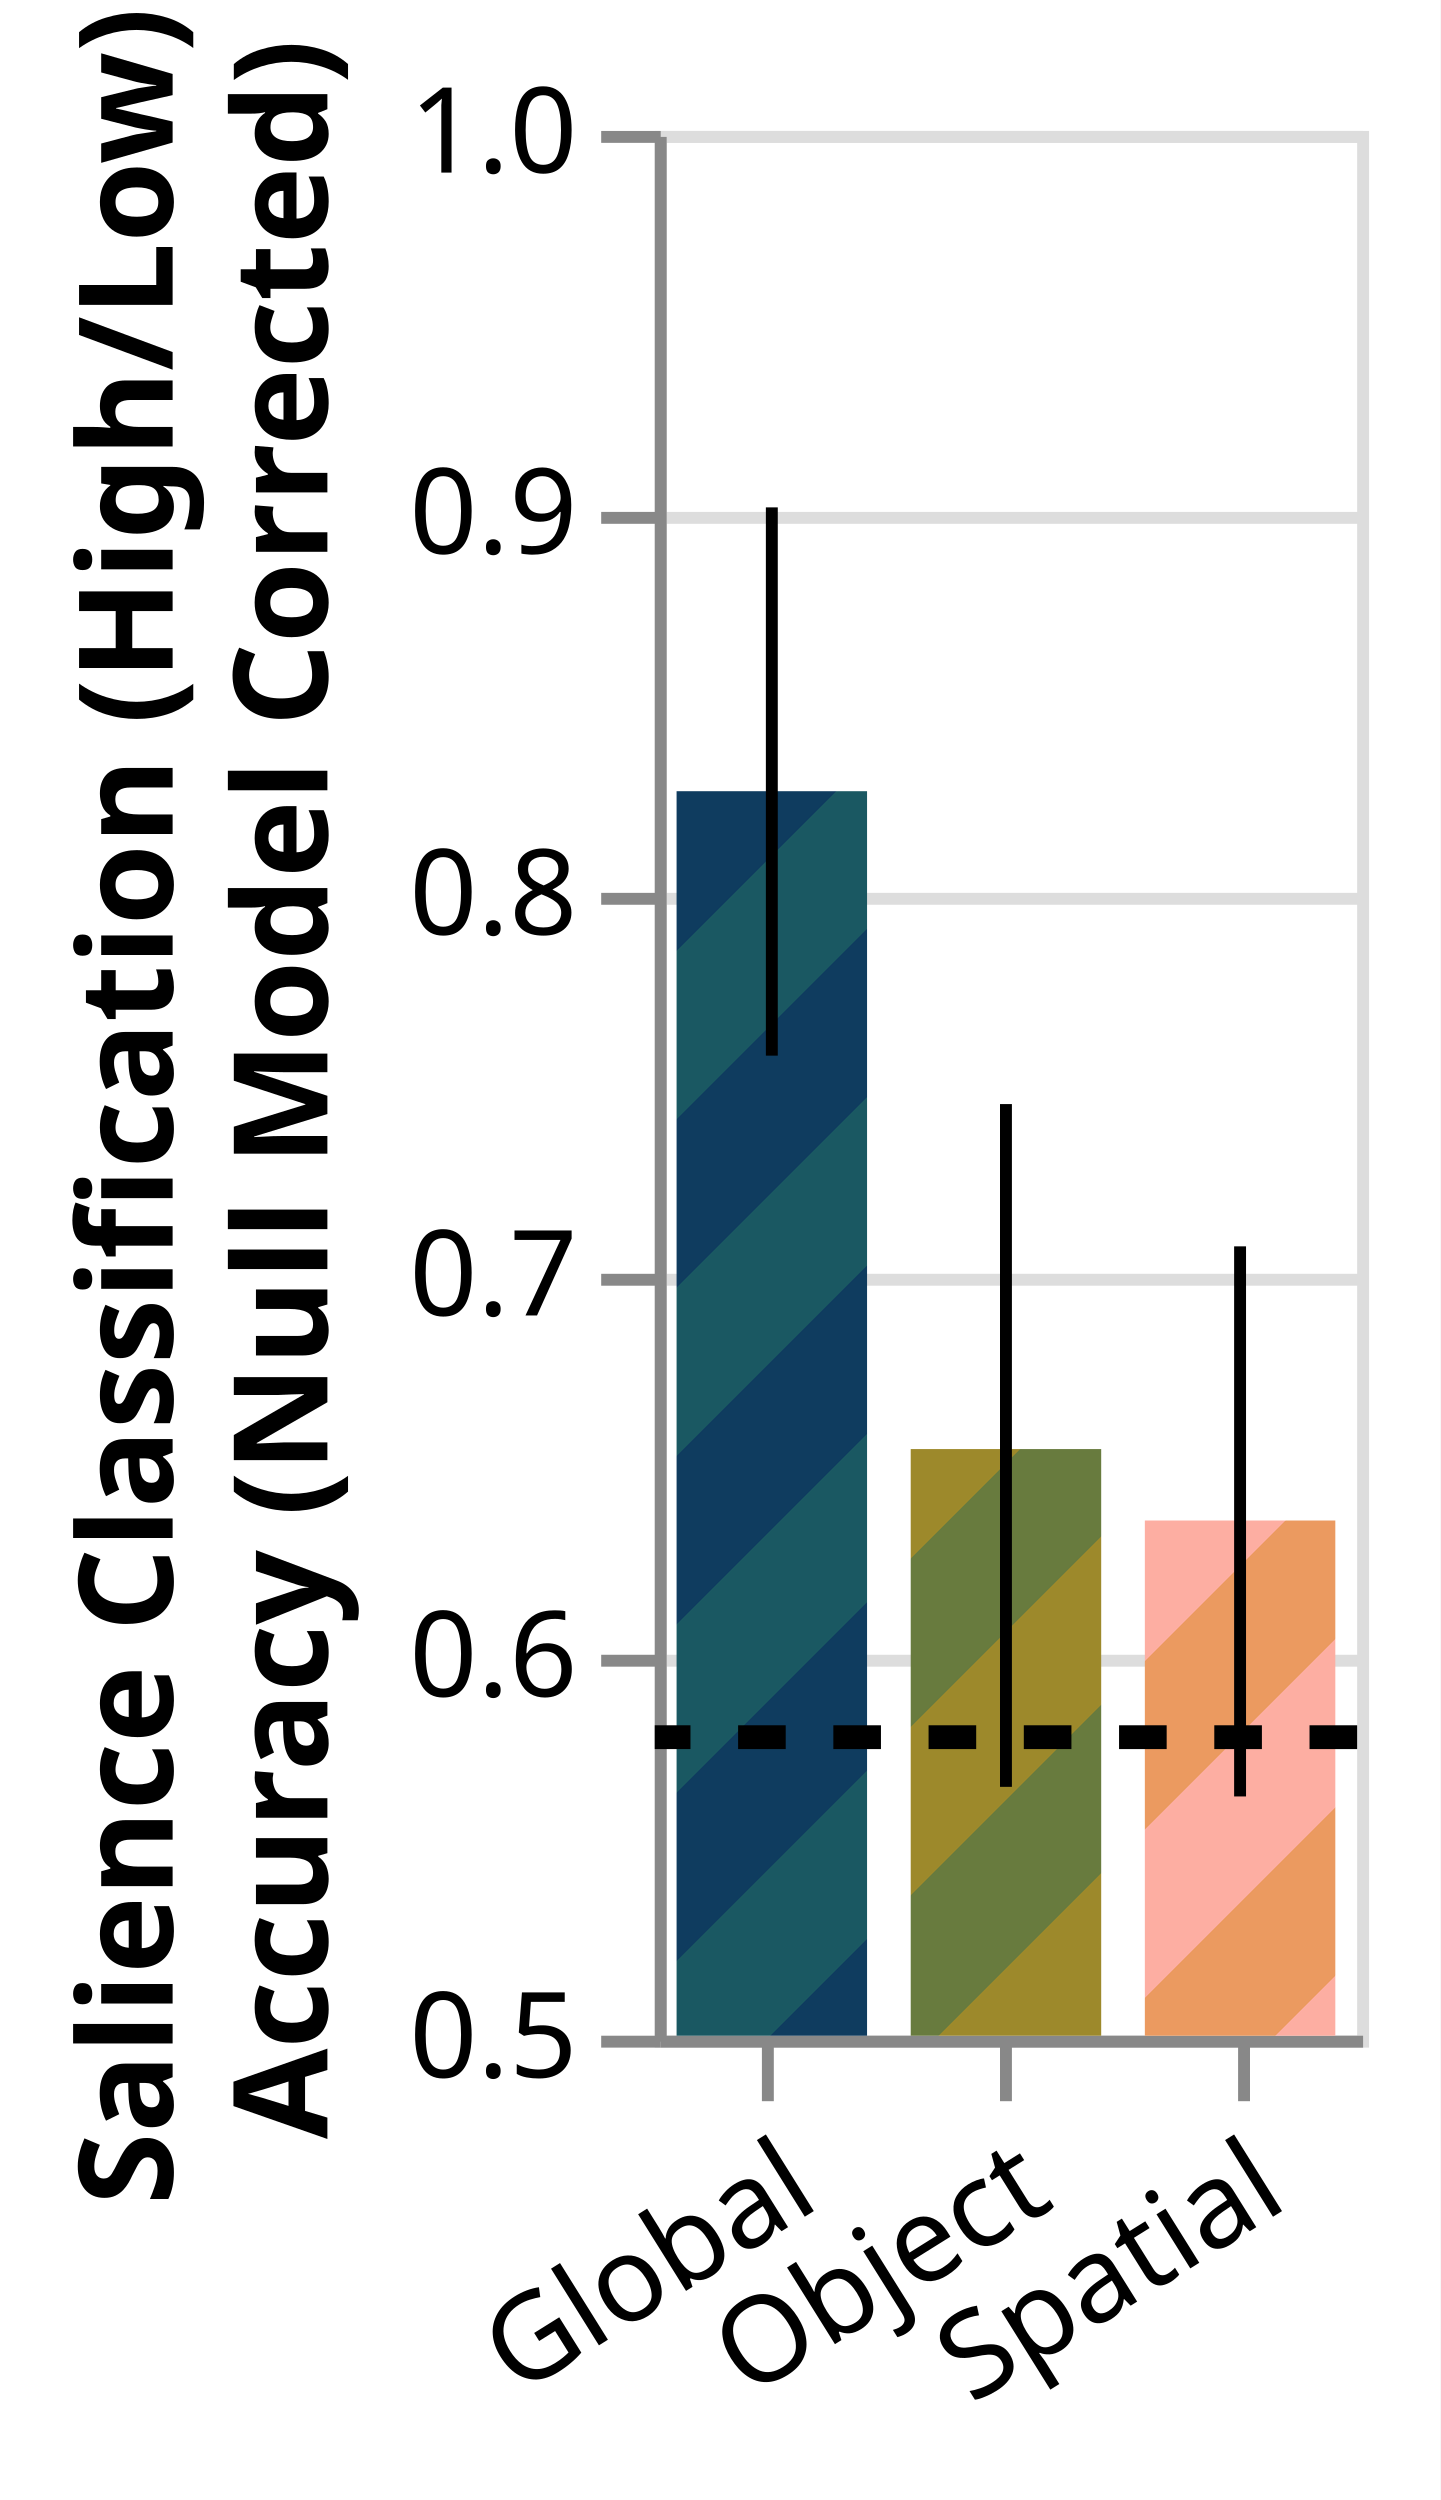
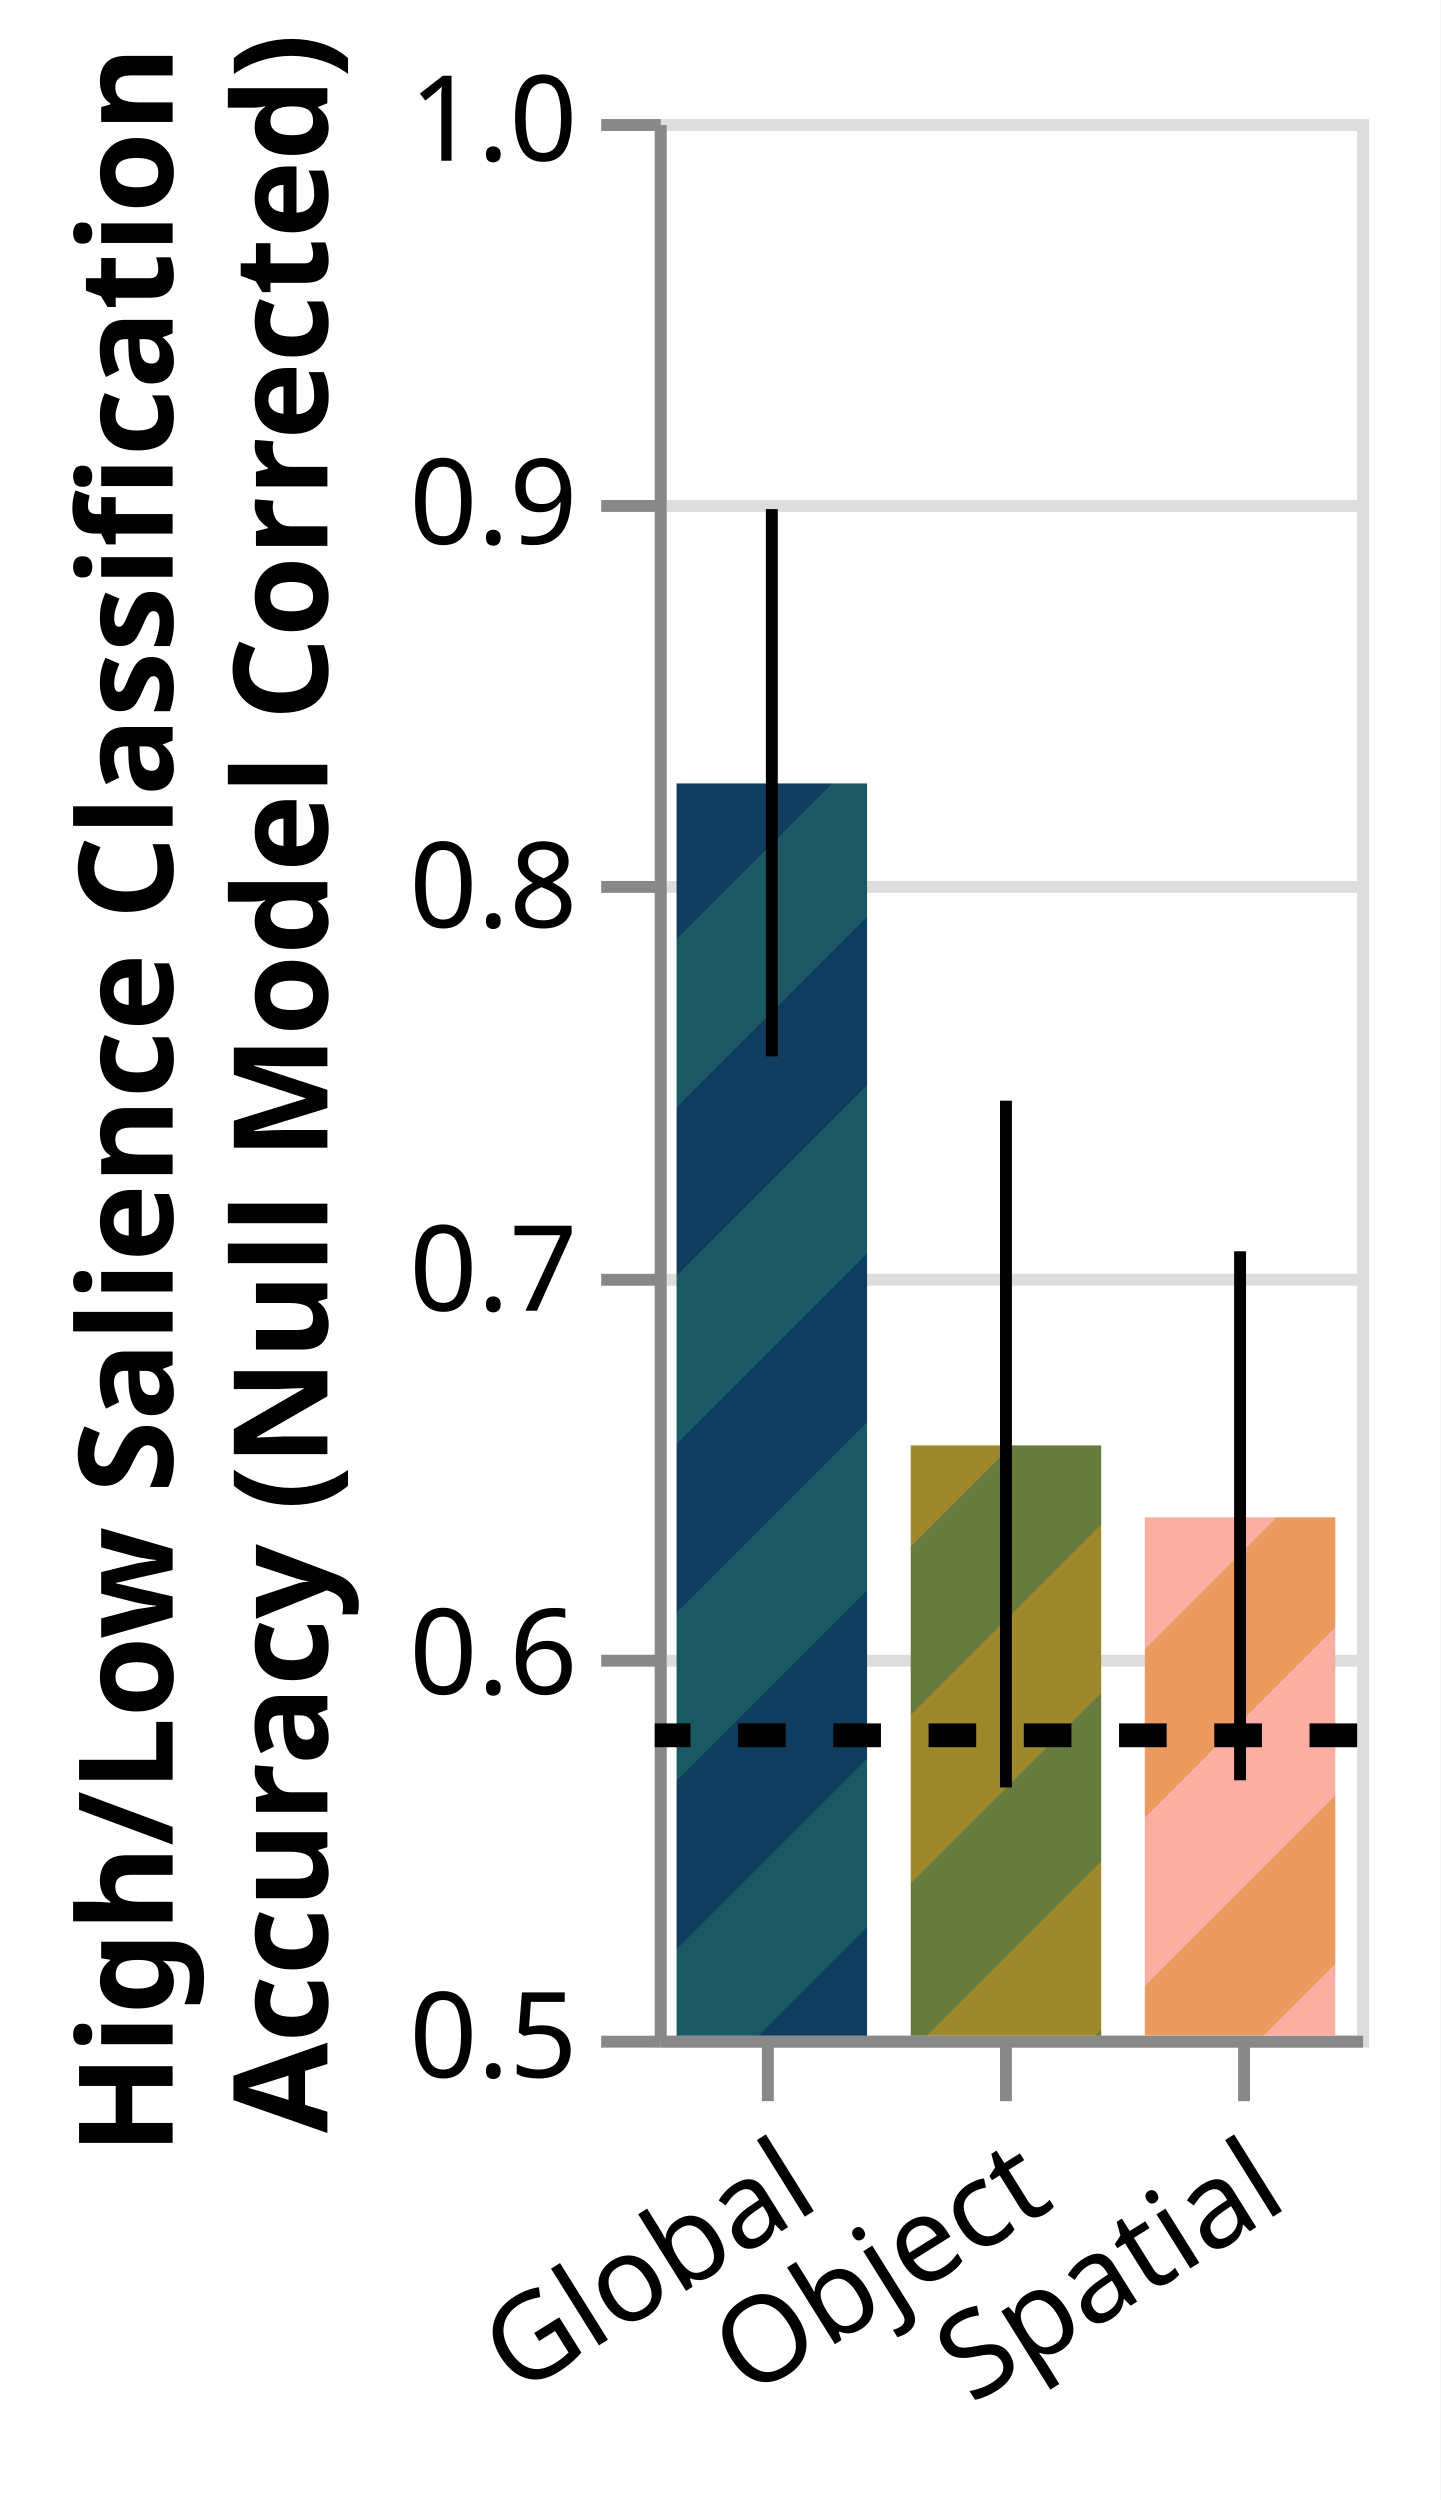
<svg xmlns="http://www.w3.org/2000/svg" class="marks" width="121" height="210" viewBox="0 0 121 210" version="1.1">
  <defs>
    <pattern id="stripe1" x="0" y="0" width="20" height="20" patternUnits="userSpaceOnUse" patternTransform="rotate(45)">
      <rect x="0" y="0" width="10" height="20" style="stroke:none;         fill:#0F3C5F;" />
      <rect x="10" y="0" width="10" height="20" style="stroke:none;         fill:#1A5862;" />
    </pattern>
    <pattern id="stripe2" x="0" y="0" width="20" height="20" patternUnits="userSpaceOnUse" patternTransform="rotate(45)">
      <rect x="0" y="0" width="10" height="20" style="stroke:none;         fill:#687B3E;" />
      <rect x="10" y="0" width="10" height="20" style="stroke:none;         fill:#9D892B;" />
    </pattern>
    <pattern id="stipre3" x="0" y="0" width="20" height="20" patternUnits="userSpaceOnUse" patternTransform="rotate(45)">
      <rect x="0" y="0" width="10" height="20" style="stroke:none;         fill:#EB9A60;" />
      <rect x="10" y="0" width="10" height="20" style="stroke:none;         fill:#FDAEA2;" />
    </pattern>
  </defs>
  <rect width="121" height="210" fill="white" />
-   <g fill="none" stroke-miterlimit="10" transform="translate(55,11)">
+   <g fill="none" stroke-miterlimit="10" transform="translate(55,10)">
    <g class="mark-group role-frame root" role="graphics-object" aria-roledescription="group mark container">
      <g transform="translate(0,0)">
-         <path class="background" aria-hidden="true" d="M0.5,0.5h59v160h-59Z" stroke="#ddd" />
+         <path class="background" aria-hidden="true" d="M0.5,0.5h59v161h-59Z" stroke="#ddd" />
        <g>
          <g class="mark-group role-axis" aria-hidden="true">
            <g transform="translate(0.5,0.5)">
              <path class="background" aria-hidden="true" d="M0,0h0v0h0Z" pointer-events="none" />
              <g>
                <g class="mark-rule role-axis-grid" pointer-events="none">
-                   <line transform="translate(0,160)" x2="59" y2="0" stroke="#ddd" stroke-width="1" opacity="1" />
-                   <line transform="translate(0,128)" x2="59" y2="0" stroke="#ddd" stroke-width="1" opacity="1" />
-                   <line transform="translate(0,96)" x2="59" y2="0" stroke="#ddd" stroke-width="1" opacity="1" />
+                   <line transform="translate(0,161)" x2="59" y2="0" stroke="#ddd" stroke-width="1" opacity="1" />
+                   <line transform="translate(0,129)" x2="59" y2="0" stroke="#ddd" stroke-width="1" opacity="1" />
+                   <line transform="translate(0,97)" x2="59" y2="0" stroke="#ddd" stroke-width="1" opacity="1" />
                  <line transform="translate(0,64)" x2="59" y2="0" stroke="#ddd" stroke-width="1" opacity="1" />
                  <line transform="translate(0,32)" x2="59" y2="0" stroke="#ddd" stroke-width="1" opacity="1" />
                  <line transform="translate(0,0)" x2="59" y2="0" stroke="#ddd" stroke-width="1" opacity="1" />
                </g>
              </g>
              <path class="foreground" aria-hidden="true" d="" pointer-events="none" display="none" />
            </g>
          </g>
          <g class="mark-group role-axis" role="graphics-symbol" aria-roledescription="axis" aria-label="X-axis for a discrete scale with 3 values: global, object, spatial">
-             <g transform="translate(0.5,160.5)">
+             <g transform="translate(0.5,161.5)">
              <path class="background" aria-hidden="true" d="M0,0h0v0h0Z" pointer-events="none" />
              <g>
                <g class="mark-rule role-axis-tick" pointer-events="none">
                  <line transform="translate(9,0)" x2="0" y2="5" stroke="#888" stroke-width="1" opacity="1" />
                  <line transform="translate(29,0)" x2="0" y2="5" stroke="#888" stroke-width="1" opacity="1" />
                  <line transform="translate(49,0)" x2="0" y2="5" stroke="#888" stroke-width="1" opacity="1" />
                </g>
                <g class="mark-text role-axis-label" pointer-events="none">
                  <text text-anchor="end" transform="translate(9.333333,7) rotate(328) translate(0,8)" font-family="sans-serif" font-size="10px" fill="#000" opacity="1">Global</text>
                  <text text-anchor="end" transform="translate(29,7) rotate(328) translate(0,8)" font-family="sans-serif" font-size="10px" fill="#000" opacity="1">Object</text>
                  <text text-anchor="end" transform="translate(48.66667,7) rotate(328) translate(0,8)" font-family="sans-serif" font-size="10px" fill="#000" opacity="1">Spatial</text>
                </g>
                <g class="mark-rule role-axis-domain" pointer-events="none">
                  <line transform="translate(0,0)" x2="59" y2="0" stroke="#888" stroke-width="1" opacity="1" />
                </g>
              </g>
              <path class="foreground" aria-hidden="true" d="" pointer-events="none" display="none" />
            </g>
          </g>
-           <g class="mark-group role-axis" role="graphics-symbol" aria-roledescription="axis" aria-label="Y-axis titled 'Salience Classification (High/Low) Accuracy (Null Model Corrected)' for a linear scale with values from 0.5 to 1.0">
+           <g class="mark-group role-axis" role="graphics-symbol" aria-roledescription="axis" aria-label="Y-axis titled 'High/Low Salience Classification Accuracy (Null Model Corrected)' for a linear scale with values from 0.5 to 1.0">
            <g transform="translate(0.5,0.5)">
              <path class="background" aria-hidden="true" d="M0,0h0v0h0Z" pointer-events="none" />
              <g>
                <g class="mark-rule role-axis-tick" pointer-events="none">
-                   <line transform="translate(0,160)" x2="-5" y2="0" stroke="#888" stroke-width="1" opacity="1" />
-                   <line transform="translate(0,128)" x2="-5" y2="0" stroke="#888" stroke-width="1" opacity="1" />
-                   <line transform="translate(0,96)" x2="-5" y2="0" stroke="#888" stroke-width="1" opacity="1" />
+                   <line transform="translate(0,161)" x2="-5" y2="0" stroke="#888" stroke-width="1" opacity="1" />
+                   <line transform="translate(0,129)" x2="-5" y2="0" stroke="#888" stroke-width="1" opacity="1" />
+                   <line transform="translate(0,97)" x2="-5" y2="0" stroke="#888" stroke-width="1" opacity="1" />
                  <line transform="translate(0,64)" x2="-5" y2="0" stroke="#888" stroke-width="1" opacity="1" />
                  <line transform="translate(0,32)" x2="-5" y2="0" stroke="#888" stroke-width="1" opacity="1" />
                  <line transform="translate(0,0)" x2="-5" y2="0" stroke="#888" stroke-width="1" opacity="1" />
                </g>
                <g class="mark-text role-axis-label" pointer-events="none">
-                   <text text-anchor="end" transform="translate(-7,163)" font-family="sans-serif" font-size="10px" fill="#000" opacity="1">0.5</text>
-                   <text text-anchor="end" transform="translate(-7,131)" font-family="sans-serif" font-size="10px" fill="#000" opacity="1">0.6</text>
-                   <text text-anchor="end" transform="translate(-7,99)" font-family="sans-serif" font-size="10px" fill="#000" opacity="1">0.7</text>
-                   <text text-anchor="end" transform="translate(-7,67)" font-family="sans-serif" font-size="10px" fill="#000" opacity="1">0.8</text>
-                   <text text-anchor="end" transform="translate(-7,35)" font-family="sans-serif" font-size="10px" fill="#000" opacity="1">0.9</text>
+                   <text text-anchor="end" transform="translate(-7,164)" font-family="sans-serif" font-size="10px" fill="#000" opacity="1">0.5</text>
+                   <text text-anchor="end" transform="translate(-7,131.8)" font-family="sans-serif" font-size="10px" fill="#000" opacity="1">0.6</text>
+                   <text text-anchor="end" transform="translate(-7,99.6)" font-family="sans-serif" font-size="10px" fill="#000" opacity="1">0.7</text>
+                   <text text-anchor="end" transform="translate(-7,67.4)" font-family="sans-serif" font-size="10px" fill="#000" opacity="1">0.8</text>
+                   <text text-anchor="end" transform="translate(-7,35.2)" font-family="sans-serif" font-size="10px" fill="#000" opacity="1">0.9</text>
                  <text text-anchor="end" transform="translate(-7,3)" font-family="sans-serif" font-size="10px" fill="#000" opacity="1">1.0</text>
                </g>
                <g class="mark-rule role-axis-domain" pointer-events="none">
-                   <line transform="translate(0,160)" x2="0" y2="-160" stroke="#888" stroke-width="1" opacity="1" />
+                   <line transform="translate(0,161)" x2="0" y2="-161" stroke="#888" stroke-width="1" opacity="1" />
                </g>
                <g class="mark-text role-axis-title" pointer-events="none">
-                   <text text-anchor="middle" transform="translate(-39,80) rotate(-90) translate(0,-2)" font-family="sans-serif" font-size="11px" font-weight="bold" fill="#000" opacity="1">
-                     <tspan>Salience Classification (High/Low)</tspan>
+                   <text text-anchor="middle" transform="translate(-39,80.5) rotate(-90) translate(0,-2)" font-family="sans-serif" font-size="11px" font-weight="bold" fill="#000" opacity="1">
+                     <tspan>High/Low Salience Classification</tspan>
                    <tspan x="0" dy="13">Accuracy (Null Model Corrected)</tspan>
                  </text>
                </g>
              </g>
              <path class="foreground" aria-hidden="true" d="" pointer-events="none" display="none" />
            </g>
          </g>
          <g class="mark-rect role-mark layer_0_marks" role="graphics-object" aria-roledescription="rect mark container">
-             <path aria-label=": global; condition: global; Salience Classification (High/Low), Accuracy (Null Model Corrected): 0.826683654319" role="graphics-symbol" aria-roledescription="bar" d="M1.833,55.461h16v104.539h-16Z" fill="url(#stripe1)" />
-             <path aria-label=": object; condition: object; Salience Classification (High/Low), Accuracy (Null Model Corrected): 0.653994651619" role="graphics-symbol" aria-roledescription="bar" d="M21.5,110.722h16v49.278h-16Z" fill="url(#stripe2)" />
-             <path aria-label=": spatial; condition: spatial; Salience Classification (High/Low), Accuracy (Null Model Corrected): 0.635240406512" role="graphics-symbol" aria-roledescription="bar" d="M41.167,116.723h16v43.277h-16Z" fill="url(#stipre3)" />
+             <path aria-label=": global; condition: global; High/Low Salience Classification, Accuracy (Null Model Corrected): 0.826683654319" role="graphics-symbol" aria-roledescription="bar" d="M1.833,55.808h16v105.192h-16Z" fill="url(#stripe1)" />
+             <path aria-label=": object; condition: object; High/Low Salience Classification, Accuracy (Null Model Corrected): 0.653994651619" role="graphics-symbol" aria-roledescription="bar" d="M21.5,111.414h16v49.586h-16Z" fill="url(#stripe2)" />
+             <path aria-label=": spatial; condition: spatial; High/Low Salience Classification, Accuracy (Null Model Corrected): 0.635240406512" role="graphics-symbol" aria-roledescription="bar" d="M41.167,117.453h16v43.547h-16Z" fill="url(#stipre3)" />
          </g>
          <g class="mark-rule role-mark layer_1_marks" role="graphics-object" aria-roledescription="rule mark container">
-             <line aria-label=": global; upper_lower: 0.90118758785; upper: 0.90118758785; lower: 0.757269403085" role="graphics-symbol" aria-roledescription="errorbar" transform="translate(9.833333,77.67379)" x2="0" y2="-46.054" stroke="black" />
-             <line aria-label=": object; upper_lower: 0.744553675871; upper: 0.744553675871; lower: 0.565326599838" role="graphics-symbol" aria-roledescription="errorbar" transform="translate(29.5,139.0955)" x2="0" y2="-57.353" stroke="black" />
-             <line aria-label=": spatial; upper_lower: 0.707209448721; upper: 0.707209448721; lower: 0.562808026191" role="graphics-symbol" aria-roledescription="errorbar" transform="translate(49.16667,139.9014)" x2="0" y2="-46.208" stroke="black" />
+             <line aria-label=": global; upper_lower: 0.898248044003; upper: 0.898248044003; lower: 0.75549425805" role="graphics-symbol" aria-roledescription="errorbar" transform="translate(9.833333,78.73085)" x2="0" y2="-45.967" stroke="black" />
+             <line aria-label=": object; upper_lower: 0.743921252939; upper: 0.743921252939; lower: 0.564763225712" role="graphics-symbol" aria-roledescription="errorbar" transform="translate(29.5,140.1462)" x2="0" y2="-57.689" stroke="black" />
+             <line aria-label=": spatial; upper_lower: 0.704623937873; upper: 0.704623937873; lower: 0.566633843345" role="graphics-symbol" aria-roledescription="errorbar" transform="translate(49.16667,139.5439)" x2="0" y2="-44.433" stroke="black" />
          </g>
          <g class="mark-rule role-mark layer_2_layer_0_marks" role="graphics-symbol" aria-roledescription="rule mark container">
-             <line transform="translate(59,134.9233)" x2="-59" y2="0" stroke="black" stroke-width="2" stroke-dasharray="4,4" />
+             <line transform="translate(59,135.7665)" x2="-59" y2="0" stroke="black" stroke-width="2" stroke-dasharray="4,4" />
          </g>
        </g>
        <path class="foreground" aria-hidden="true" d="" display="none" />
      </g>
    </g>
  </g>
</svg>
